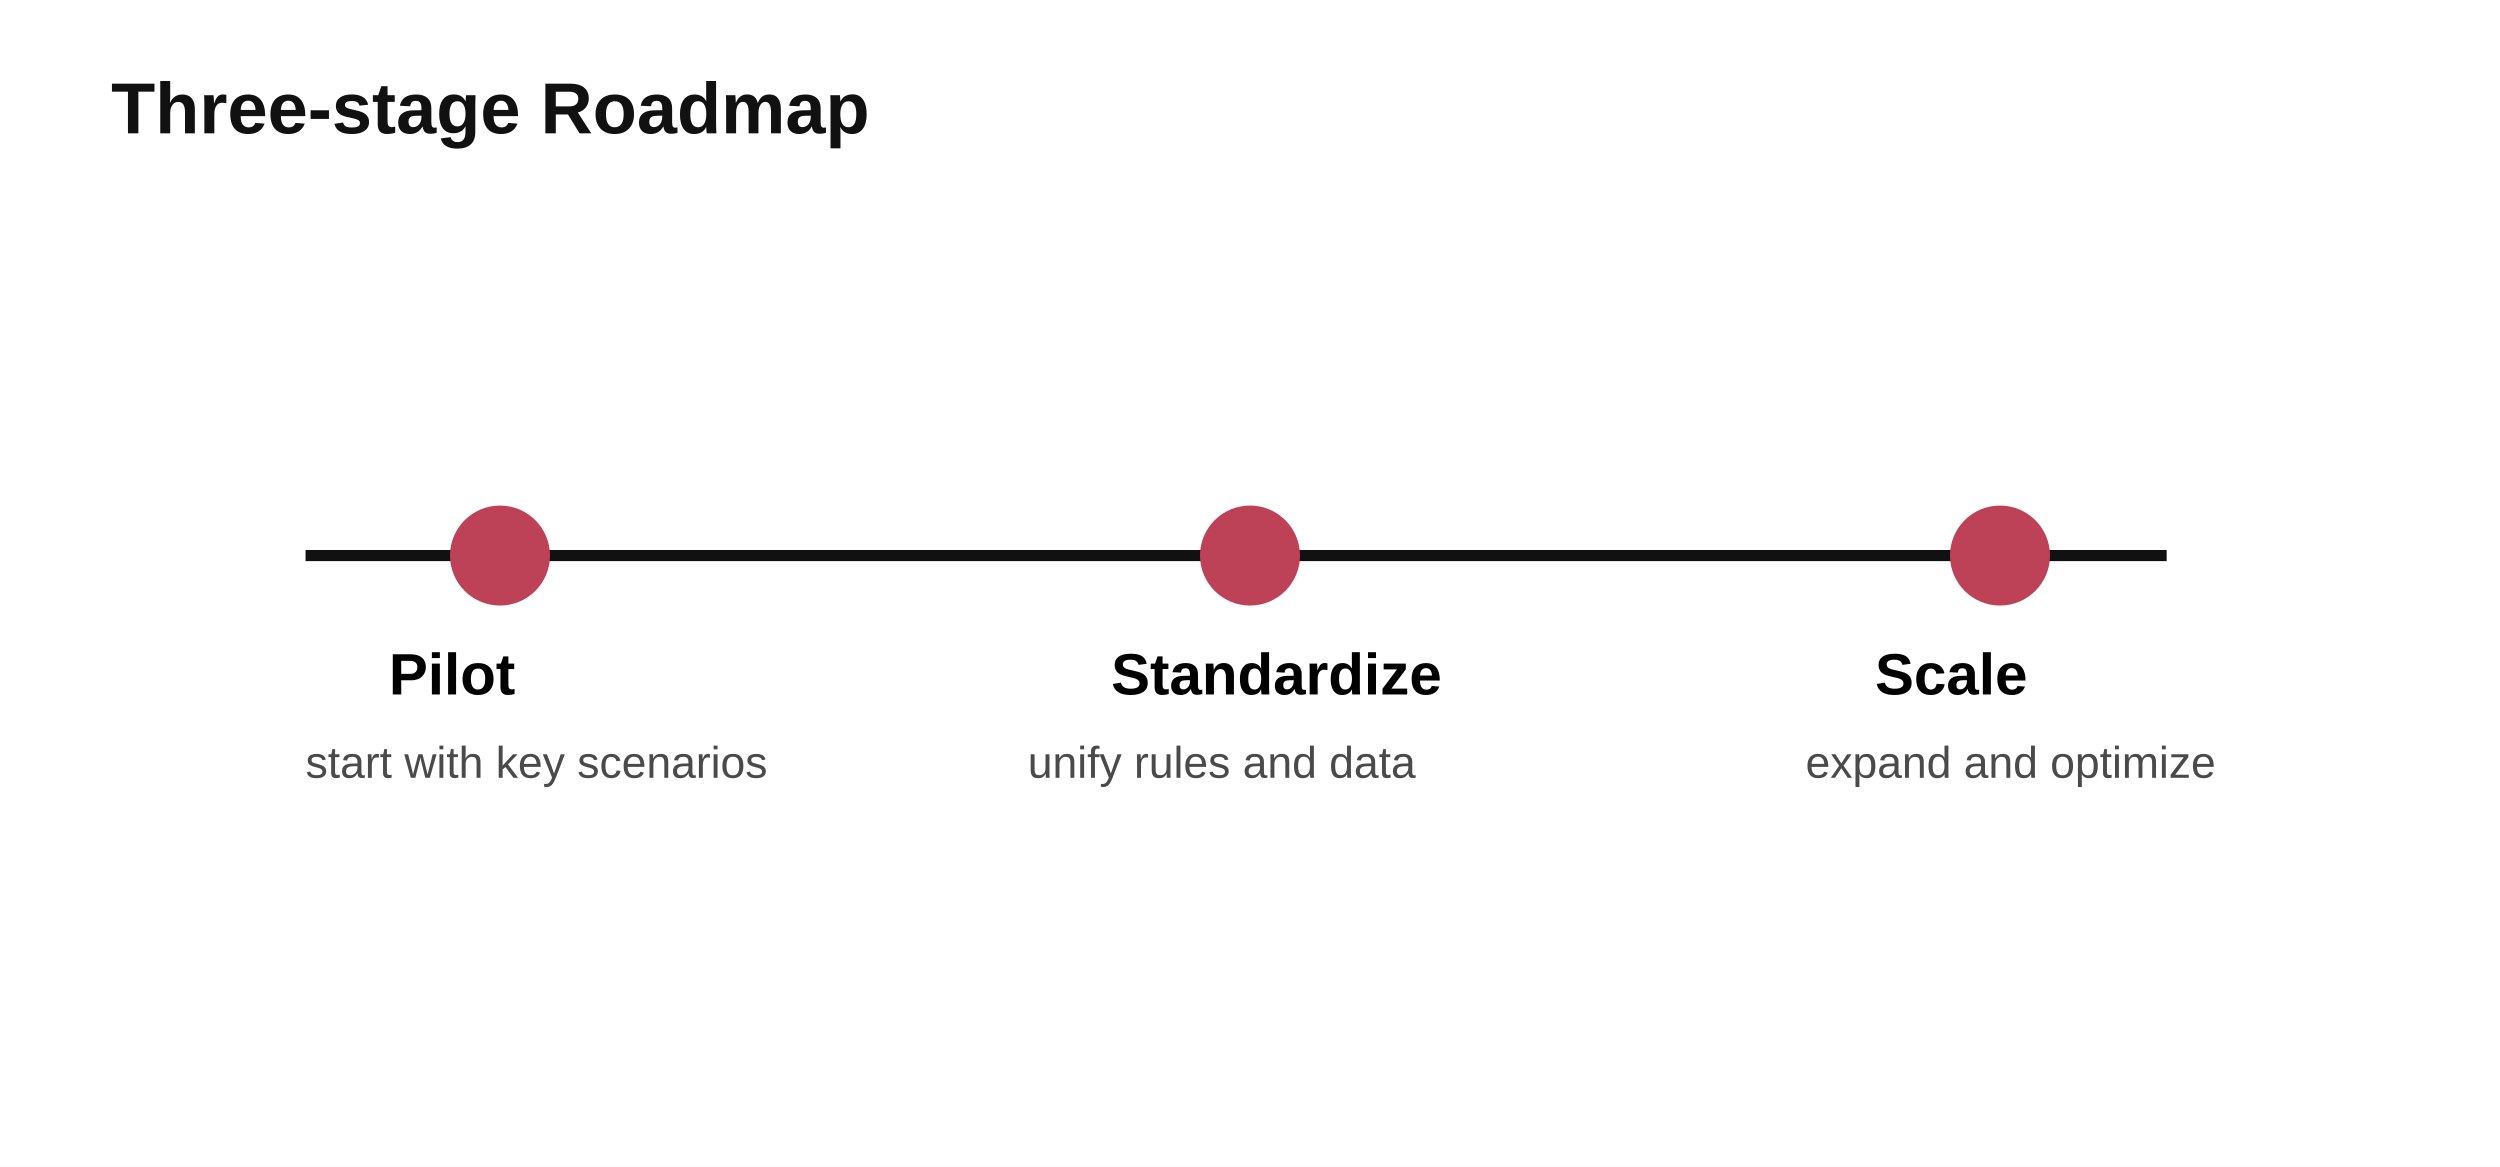
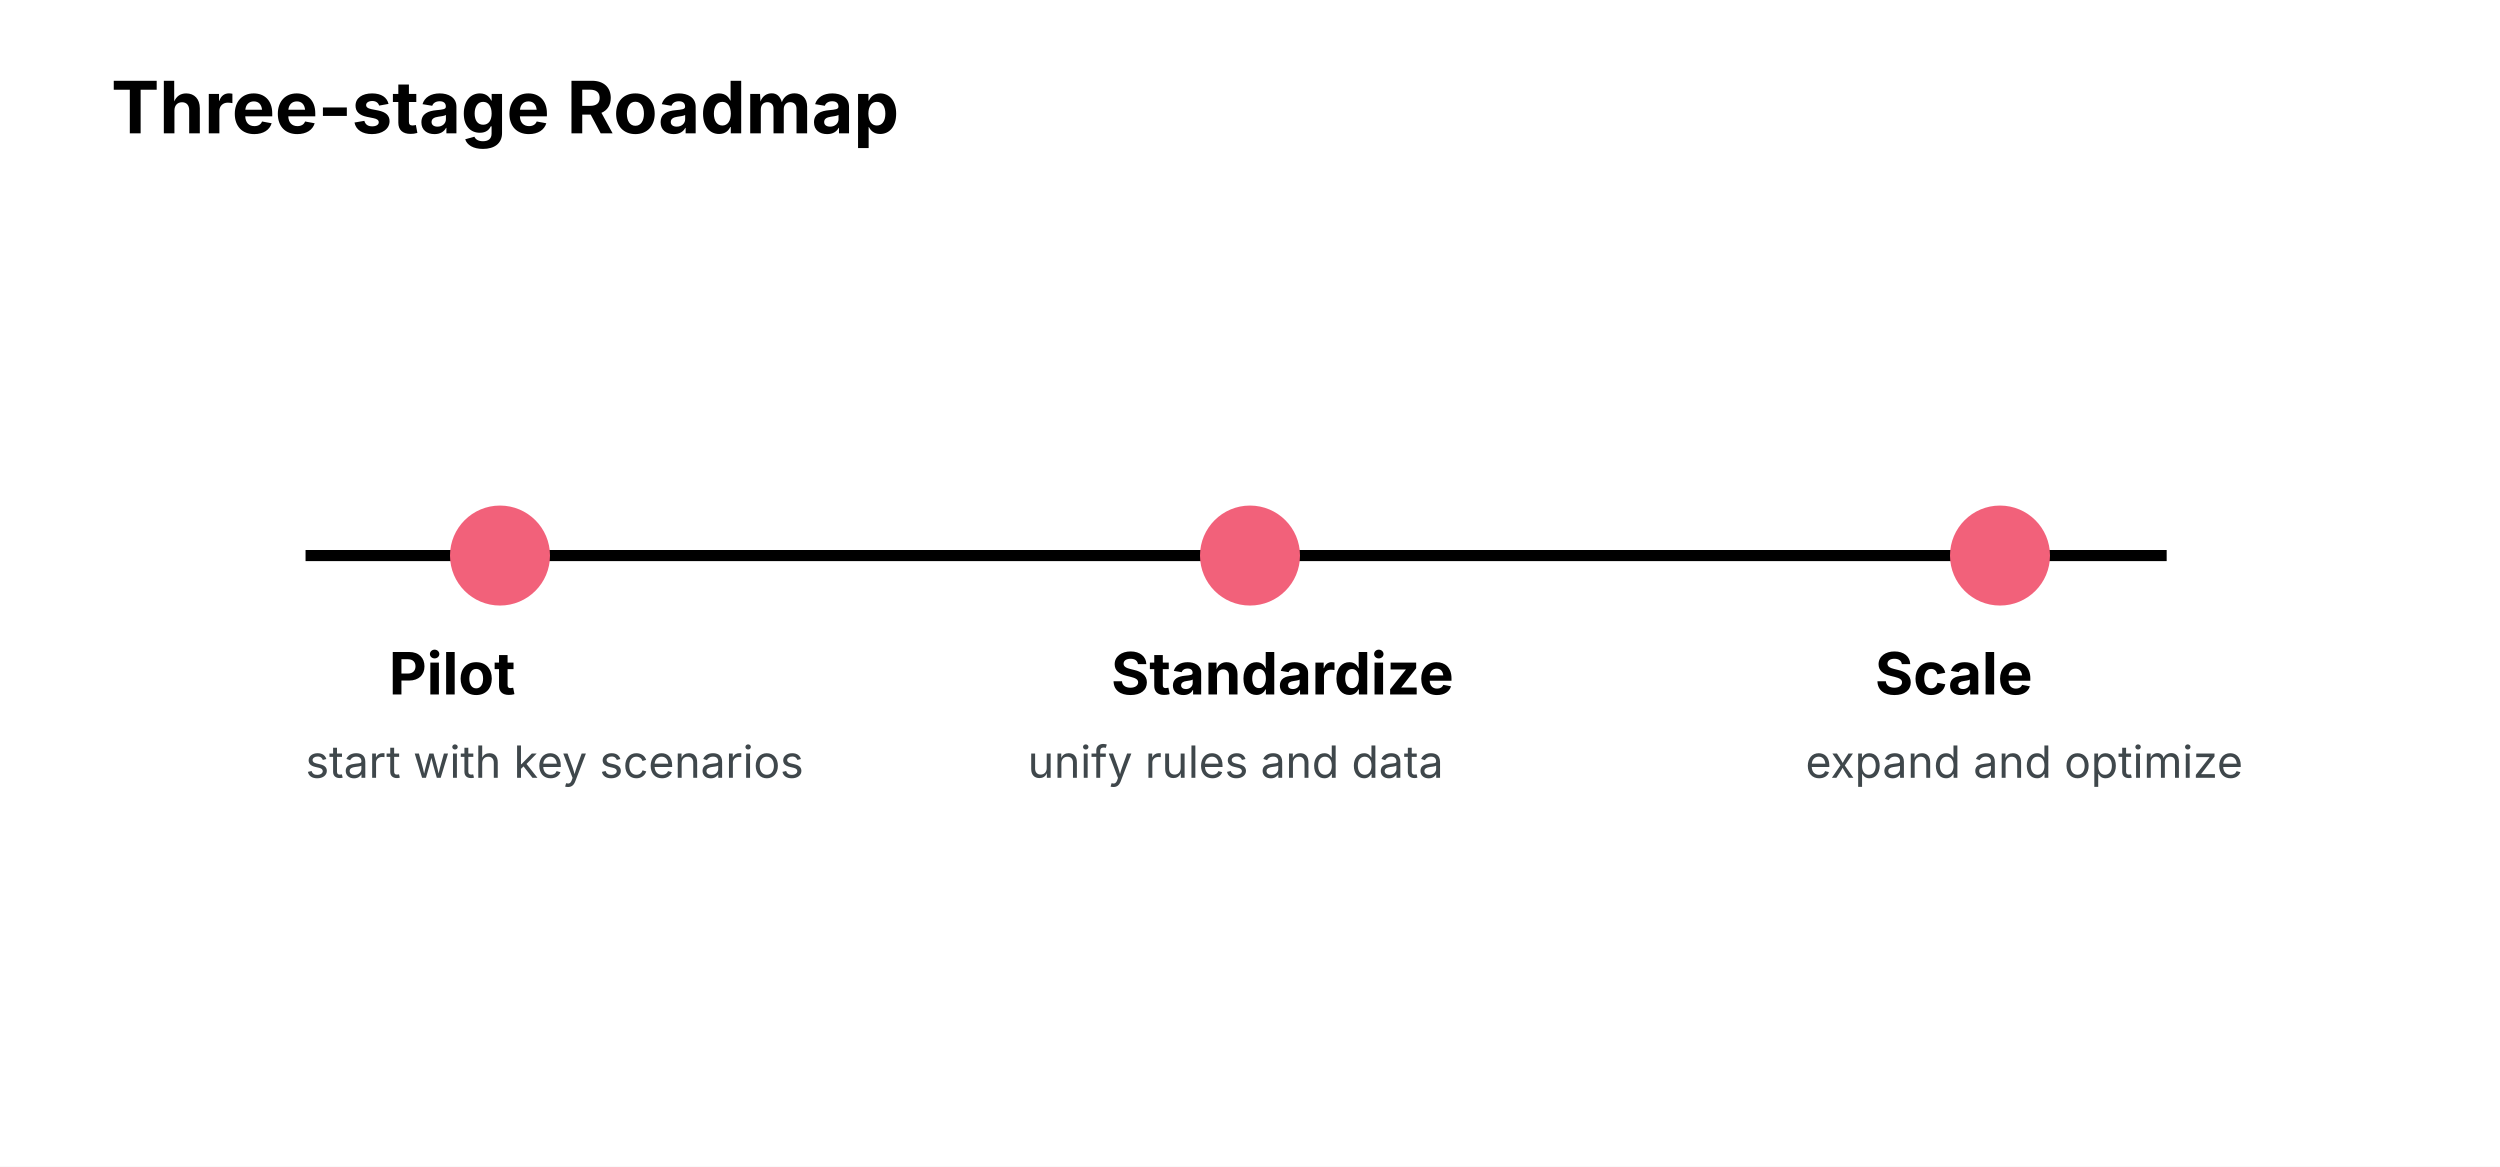
<svg xmlns="http://www.w3.org/2000/svg" width="900" height="420" viewBox="0 0 900 420">
  <rect width="900" height="420" fill="#ffffff" />
-   <text x="40" y="48" font-family="Arial" font-size="26" font-weight="700" fill="#111">Three-stage Roadmap</text>
-   <line x1="110" y1="200" x2="780" y2="200" stroke="#111" stroke-width="4" />
-   <g font-family="Arial">
-     <circle cx="180" cy="200" r="18" fill="#bd4257" />
+   <text x="40" y="48" font-family="Inter, Arial" font-size="26" font-weight="700" fill="#000000">Three-stage Roadmap</text>
+   <line x1="110" y1="200" x2="780" y2="200" stroke="#000000" stroke-width="4" />
+   <g font-family="Inter, Arial">
+     <circle cx="180" cy="200" r="18" fill="#F2617A" />
    <text x="140" y="250" font-size="21" font-weight="700">Pilot</text>
-     <text x="110" y="280" font-size="16" fill="#4a4a4a">start with key scenarios</text>
-     <circle cx="450" cy="200" r="18" fill="#bd4257" />
+     <text x="110" y="280" font-size="16" fill="#3f474b">start with key scenarios</text>
+     <circle cx="450" cy="200" r="18" fill="#F2617A" />
    <text x="400" y="250" font-size="21" font-weight="700">Standardize</text>
-     <text x="370" y="280" font-size="16" fill="#4a4a4a">unify rules and data</text>
-     <circle cx="720" cy="200" r="18" fill="#bd4257" />
+     <text x="370" y="280" font-size="16" fill="#3f474b">unify rules and data</text>
+     <circle cx="720" cy="200" r="18" fill="#F2617A" />
    <text x="675" y="250" font-size="21" font-weight="700">Scale</text>
-     <text x="650" y="280" font-size="16" fill="#4a4a4a">expand and optimize</text>
+     <text x="650" y="280" font-size="16" fill="#3f474b">expand and optimize</text>
  </g>
</svg>
